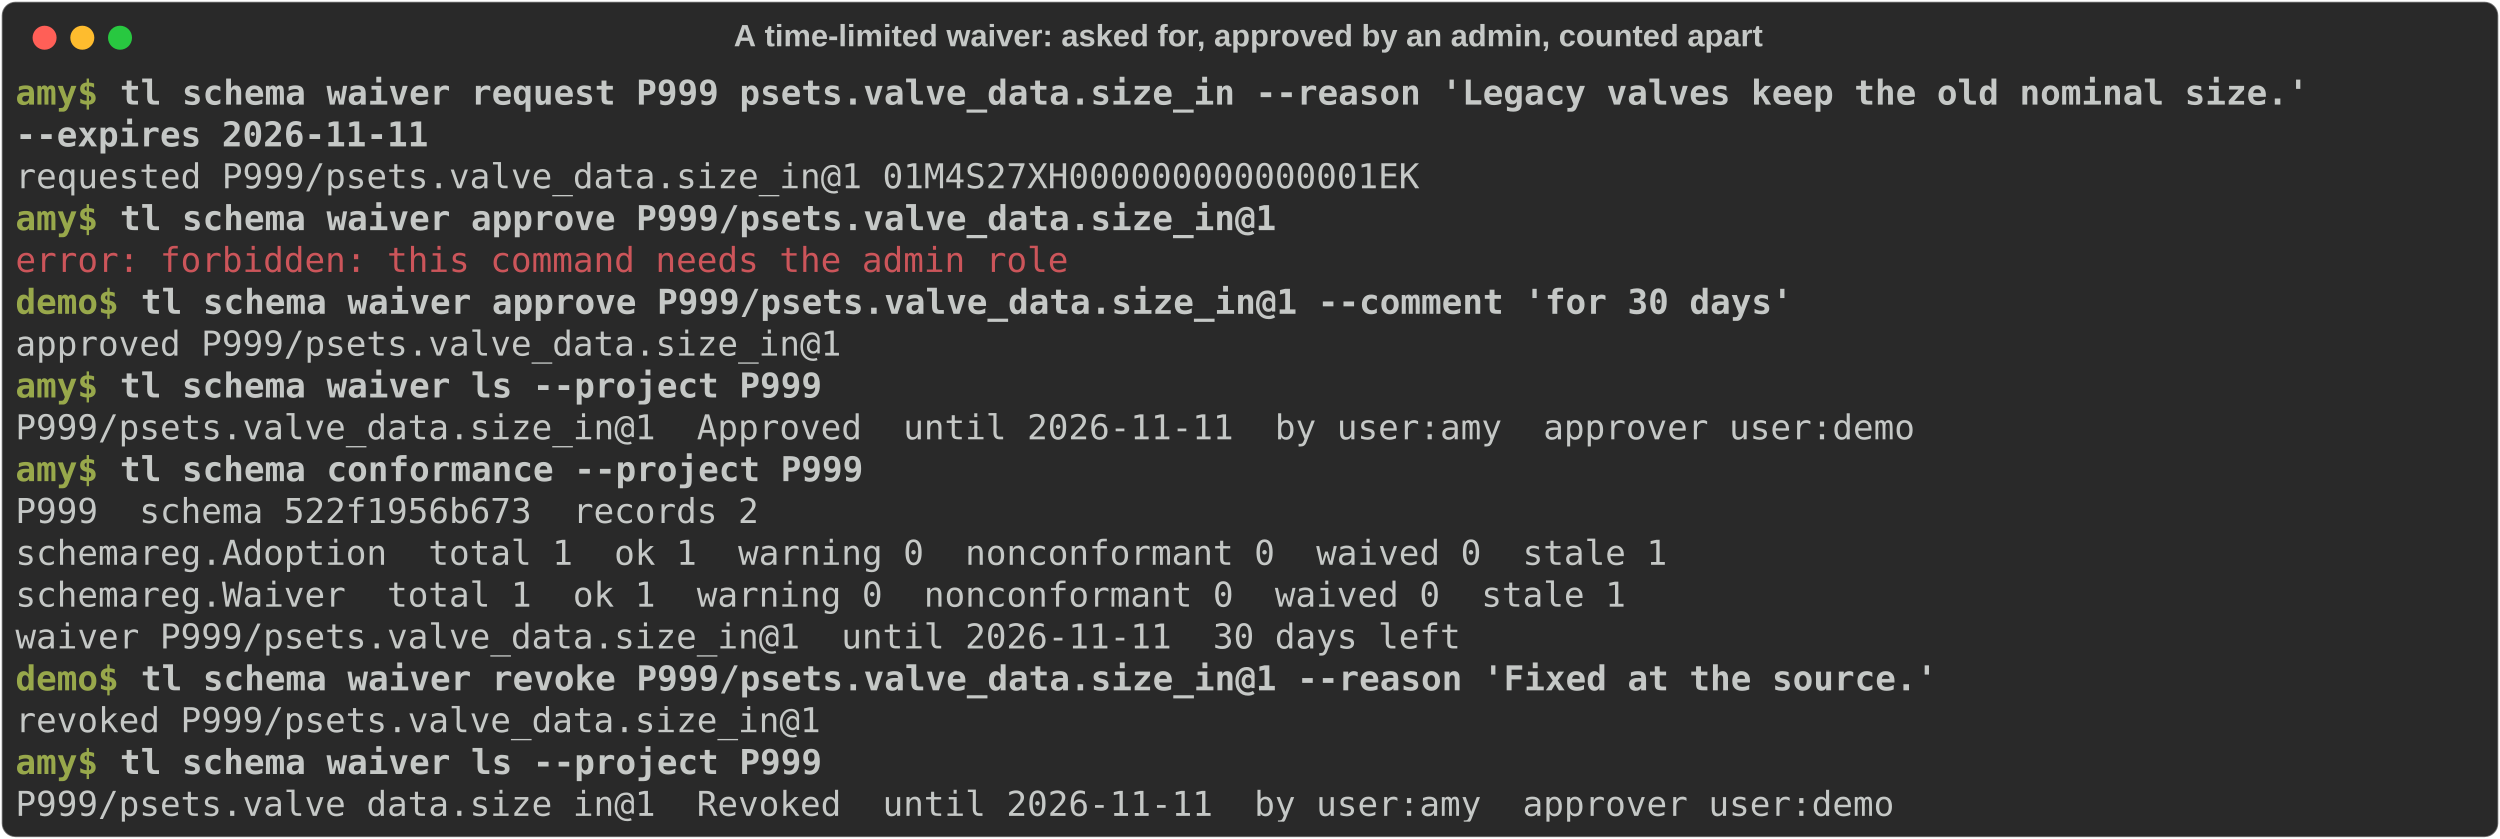
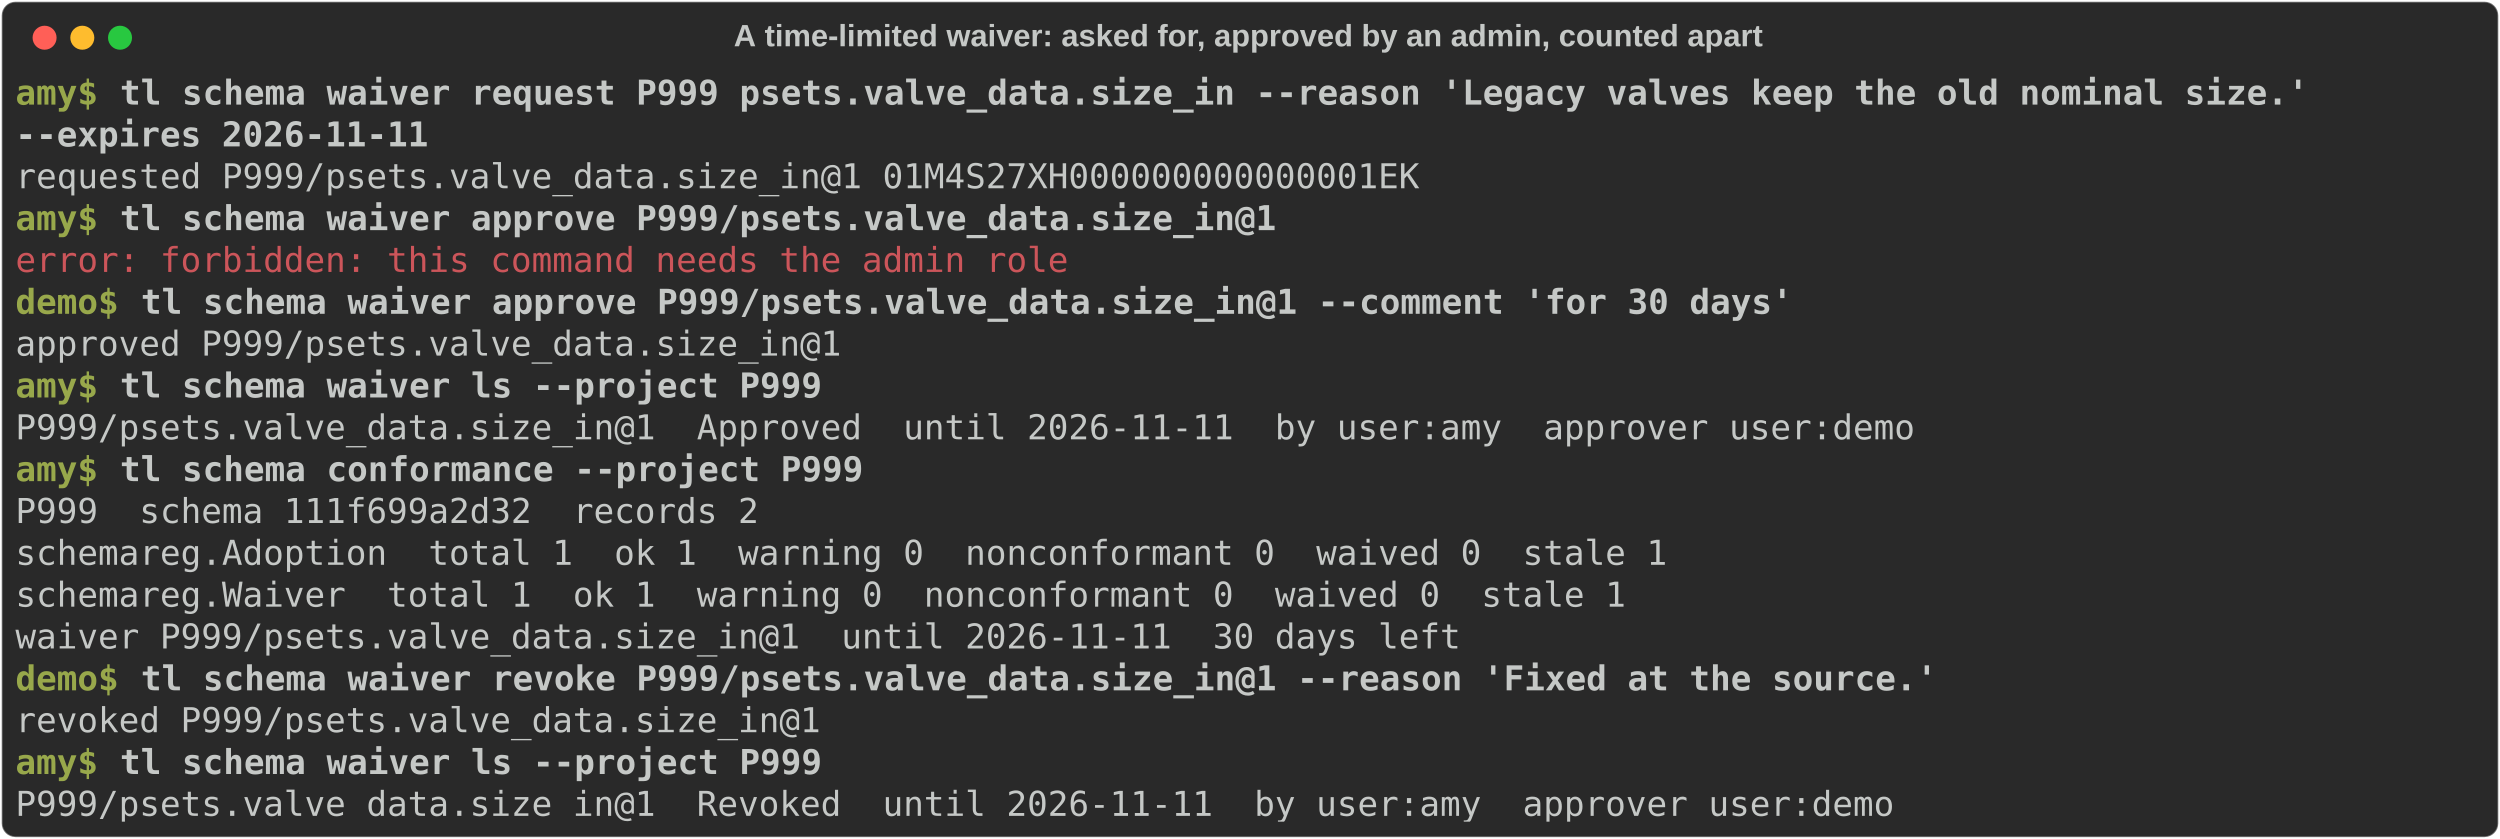
<svg xmlns="http://www.w3.org/2000/svg" class="rich-terminal" viewBox="0 0 1458 489.2">
  <style>

    
    

-     .terminal-1385636663-matrix {
+     .terminal-3825935198-matrix {
        font-family: Fira Code, monospace;
        font-size: 20px;
        line-height: 24.4px;
        font-variant-east-asian: full-width;
    }

-     .terminal-1385636663-title {
+     .terminal-3825935198-title {
        font-size: 18px;
        font-weight: bold;
        font-family: arial;
    }

-     .terminal-1385636663-r1 { fill: #98a84b;font-weight: bold }
- .terminal-1385636663-r2 { fill: #c5c8c6;font-weight: bold }
- .terminal-1385636663-r3 { fill: #c5c8c6 }
- .terminal-1385636663-r4 { fill: #cc555a }
+     .terminal-3825935198-r1 { fill: #98a84b;font-weight: bold }
+ .terminal-3825935198-r2 { fill: #c5c8c6;font-weight: bold }
+ .terminal-3825935198-r3 { fill: #c5c8c6 }
+ .terminal-3825935198-r4 { fill: #cc555a }
    </style>
  <defs>
-     <clipPath id="terminal-1385636663-clip-terminal">
+     <clipPath id="terminal-3825935198-clip-terminal">
      <rect x="0" y="0" width="1438.6" height="438.2" />
    </clipPath>
-     <clipPath id="terminal-1385636663-line-0">
+     <clipPath id="terminal-3825935198-line-0">
      <rect x="0" y="1.5" width="1439.6" height="24.65" />
    </clipPath>
-     <clipPath id="terminal-1385636663-line-1">
+     <clipPath id="terminal-3825935198-line-1">
      <rect x="0" y="25.9" width="1439.6" height="24.65" />
    </clipPath>
-     <clipPath id="terminal-1385636663-line-2">
+     <clipPath id="terminal-3825935198-line-2">
      <rect x="0" y="50.3" width="1439.6" height="24.65" />
    </clipPath>
-     <clipPath id="terminal-1385636663-line-3">
+     <clipPath id="terminal-3825935198-line-3">
      <rect x="0" y="74.7" width="1439.6" height="24.65" />
    </clipPath>
-     <clipPath id="terminal-1385636663-line-4">
+     <clipPath id="terminal-3825935198-line-4">
      <rect x="0" y="99.1" width="1439.6" height="24.65" />
    </clipPath>
-     <clipPath id="terminal-1385636663-line-5">
+     <clipPath id="terminal-3825935198-line-5">
      <rect x="0" y="123.5" width="1439.6" height="24.65" />
    </clipPath>
-     <clipPath id="terminal-1385636663-line-6">
+     <clipPath id="terminal-3825935198-line-6">
      <rect x="0" y="147.9" width="1439.6" height="24.65" />
    </clipPath>
-     <clipPath id="terminal-1385636663-line-7">
+     <clipPath id="terminal-3825935198-line-7">
      <rect x="0" y="172.3" width="1439.6" height="24.65" />
    </clipPath>
-     <clipPath id="terminal-1385636663-line-8">
+     <clipPath id="terminal-3825935198-line-8">
      <rect x="0" y="196.7" width="1439.6" height="24.65" />
    </clipPath>
-     <clipPath id="terminal-1385636663-line-9">
+     <clipPath id="terminal-3825935198-line-9">
      <rect x="0" y="221.1" width="1439.6" height="24.65" />
    </clipPath>
-     <clipPath id="terminal-1385636663-line-10">
+     <clipPath id="terminal-3825935198-line-10">
      <rect x="0" y="245.5" width="1439.6" height="24.65" />
    </clipPath>
-     <clipPath id="terminal-1385636663-line-11">
+     <clipPath id="terminal-3825935198-line-11">
      <rect x="0" y="269.9" width="1439.6" height="24.65" />
    </clipPath>
-     <clipPath id="terminal-1385636663-line-12">
+     <clipPath id="terminal-3825935198-line-12">
      <rect x="0" y="294.3" width="1439.6" height="24.65" />
    </clipPath>
-     <clipPath id="terminal-1385636663-line-13">
+     <clipPath id="terminal-3825935198-line-13">
      <rect x="0" y="318.7" width="1439.6" height="24.65" />
    </clipPath>
-     <clipPath id="terminal-1385636663-line-14">
+     <clipPath id="terminal-3825935198-line-14">
      <rect x="0" y="343.1" width="1439.6" height="24.65" />
    </clipPath>
-     <clipPath id="terminal-1385636663-line-15">
+     <clipPath id="terminal-3825935198-line-15">
      <rect x="0" y="367.5" width="1439.6" height="24.65" />
    </clipPath>
-     <clipPath id="terminal-1385636663-line-16">
+     <clipPath id="terminal-3825935198-line-16">
      <rect x="0" y="391.9" width="1439.6" height="24.65" />
    </clipPath>
  </defs>
  <rect fill="#292929" stroke="rgba(255,255,255,0.35)" stroke-width="1" x="1" y="1" width="1456" height="487.2" rx="8" />
-   <text class="terminal-1385636663-title" fill="#c5c8c6" text-anchor="middle" x="728" y="27">A time-limited waiver: asked for, approved by an admin, counted apart</text>
+   <text class="terminal-3825935198-title" fill="#c5c8c6" text-anchor="middle" x="728" y="27">A time-limited waiver: asked for, approved by an admin, counted apart</text>
  <g transform="translate(26,22)">
    <circle cx="0" cy="0" r="7" fill="#ff5f57" />
    <circle cx="22" cy="0" r="7" fill="#febc2e" />
    <circle cx="44" cy="0" r="7" fill="#28c840" />
  </g>
-   <g transform="translate(9, 41)" clip-path="url(#terminal-1385636663-clip-terminal)">
-     <g class="terminal-1385636663-matrix">
-       <text class="terminal-1385636663-r1" x="0" y="20" textLength="61" clip-path="url(#terminal-1385636663-line-0)">amy$ </text>
-       <text class="terminal-1385636663-r2" x="61" y="20" textLength="1305.4" clip-path="url(#terminal-1385636663-line-0)">tl schema waiver request P999 psets.valve_data.size_in --reason 'Legacy valves keep the old nominal size.' </text>
-       <text class="terminal-1385636663-r3" x="1439.6" y="20" textLength="12.2" clip-path="url(#terminal-1385636663-line-0)">
+   <g transform="translate(9, 41)" clip-path="url(#terminal-3825935198-clip-terminal)">
+     <g class="terminal-3825935198-matrix">
+       <text class="terminal-3825935198-r1" x="0" y="20" textLength="61" clip-path="url(#terminal-3825935198-line-0)">amy$ </text>
+       <text class="terminal-3825935198-r2" x="61" y="20" textLength="1305.4" clip-path="url(#terminal-3825935198-line-0)">tl schema waiver request P999 psets.valve_data.size_in --reason 'Legacy valves keep the old nominal size.' </text>
+       <text class="terminal-3825935198-r3" x="1439.6" y="20" textLength="12.2" clip-path="url(#terminal-3825935198-line-0)">
</text>
-       <text class="terminal-1385636663-r2" x="0" y="44.4" textLength="244" clip-path="url(#terminal-1385636663-line-1)">--expires 2026-11-11</text>
-       <text class="terminal-1385636663-r3" x="1439.6" y="44.4" textLength="12.2" clip-path="url(#terminal-1385636663-line-1)">
+       <text class="terminal-3825935198-r2" x="0" y="44.4" textLength="244" clip-path="url(#terminal-3825935198-line-1)">--expires 2026-11-11</text>
+       <text class="terminal-3825935198-r3" x="1439.6" y="44.4" textLength="12.2" clip-path="url(#terminal-3825935198-line-1)">
</text>
-       <text class="terminal-1385636663-r3" x="0" y="68.8" textLength="829.6" clip-path="url(#terminal-1385636663-line-2)">requested P999/psets.valve_data.size_in@1 01M4S27XH000000000000001EK</text>
-       <text class="terminal-1385636663-r3" x="1439.6" y="68.8" textLength="12.2" clip-path="url(#terminal-1385636663-line-2)">
+       <text class="terminal-3825935198-r3" x="0" y="68.8" textLength="829.6" clip-path="url(#terminal-3825935198-line-2)">requested P999/psets.valve_data.size_in@1 01M4S27XH000000000000001EK</text>
+       <text class="terminal-3825935198-r3" x="1439.6" y="68.8" textLength="12.2" clip-path="url(#terminal-3825935198-line-2)">
</text>
-       <text class="terminal-1385636663-r1" x="0" y="93.2" textLength="61" clip-path="url(#terminal-1385636663-line-3)">amy$ </text>
-       <text class="terminal-1385636663-r2" x="61" y="93.2" textLength="683.2" clip-path="url(#terminal-1385636663-line-3)">tl schema waiver approve P999/psets.valve_data.size_in@1</text>
-       <text class="terminal-1385636663-r3" x="1439.6" y="93.2" textLength="12.2" clip-path="url(#terminal-1385636663-line-3)">
+       <text class="terminal-3825935198-r1" x="0" y="93.2" textLength="61" clip-path="url(#terminal-3825935198-line-3)">amy$ </text>
+       <text class="terminal-3825935198-r2" x="61" y="93.2" textLength="683.2" clip-path="url(#terminal-3825935198-line-3)">tl schema waiver approve P999/psets.valve_data.size_in@1</text>
+       <text class="terminal-3825935198-r3" x="1439.6" y="93.2" textLength="12.2" clip-path="url(#terminal-3825935198-line-3)">
</text>
-       <text class="terminal-1385636663-r4" x="0" y="117.6" textLength="622.2" clip-path="url(#terminal-1385636663-line-4)">error: forbidden: this command needs the admin role</text>
-       <text class="terminal-1385636663-r3" x="1439.6" y="117.6" textLength="12.2" clip-path="url(#terminal-1385636663-line-4)">
+       <text class="terminal-3825935198-r4" x="0" y="117.6" textLength="622.2" clip-path="url(#terminal-3825935198-line-4)">error: forbidden: this command needs the admin role</text>
+       <text class="terminal-3825935198-r3" x="1439.6" y="117.6" textLength="12.2" clip-path="url(#terminal-3825935198-line-4)">
</text>
-       <text class="terminal-1385636663-r1" x="0" y="142" textLength="73.2" clip-path="url(#terminal-1385636663-line-5)">demo$ </text>
-       <text class="terminal-1385636663-r2" x="73.2" y="142" textLength="976" clip-path="url(#terminal-1385636663-line-5)">tl schema waiver approve P999/psets.valve_data.size_in@1 --comment 'for 30 days'</text>
-       <text class="terminal-1385636663-r3" x="1439.6" y="142" textLength="12.2" clip-path="url(#terminal-1385636663-line-5)">
+       <text class="terminal-3825935198-r1" x="0" y="142" textLength="73.2" clip-path="url(#terminal-3825935198-line-5)">demo$ </text>
+       <text class="terminal-3825935198-r2" x="73.2" y="142" textLength="976" clip-path="url(#terminal-3825935198-line-5)">tl schema waiver approve P999/psets.valve_data.size_in@1 --comment 'for 30 days'</text>
+       <text class="terminal-3825935198-r3" x="1439.6" y="142" textLength="12.2" clip-path="url(#terminal-3825935198-line-5)">
</text>
-       <text class="terminal-1385636663-r3" x="0" y="166.4" textLength="488" clip-path="url(#terminal-1385636663-line-6)">approved P999/psets.valve_data.size_in@1</text>
-       <text class="terminal-1385636663-r3" x="1439.6" y="166.4" textLength="12.2" clip-path="url(#terminal-1385636663-line-6)">
+       <text class="terminal-3825935198-r3" x="0" y="166.4" textLength="488" clip-path="url(#terminal-3825935198-line-6)">approved P999/psets.valve_data.size_in@1</text>
+       <text class="terminal-3825935198-r3" x="1439.6" y="166.4" textLength="12.2" clip-path="url(#terminal-3825935198-line-6)">
</text>
-       <text class="terminal-1385636663-r1" x="0" y="190.8" textLength="61" clip-path="url(#terminal-1385636663-line-7)">amy$ </text>
-       <text class="terminal-1385636663-r2" x="61" y="190.8" textLength="414.8" clip-path="url(#terminal-1385636663-line-7)">tl schema waiver ls --project P999</text>
-       <text class="terminal-1385636663-r3" x="1439.6" y="190.8" textLength="12.2" clip-path="url(#terminal-1385636663-line-7)">
+       <text class="terminal-3825935198-r1" x="0" y="190.8" textLength="61" clip-path="url(#terminal-3825935198-line-7)">amy$ </text>
+       <text class="terminal-3825935198-r2" x="61" y="190.8" textLength="414.8" clip-path="url(#terminal-3825935198-line-7)">tl schema waiver ls --project P999</text>
+       <text class="terminal-3825935198-r3" x="1439.6" y="190.8" textLength="12.2" clip-path="url(#terminal-3825935198-line-7)">
</text>
-       <text class="terminal-1385636663-r3" x="0" y="215.2" textLength="1122.4" clip-path="url(#terminal-1385636663-line-8)">P999/psets.valve_data.size_in@1  Approved  until 2026-11-11  by user:amy  approver user:demo</text>
-       <text class="terminal-1385636663-r3" x="1439.6" y="215.2" textLength="12.2" clip-path="url(#terminal-1385636663-line-8)">
+       <text class="terminal-3825935198-r3" x="0" y="215.2" textLength="1122.4" clip-path="url(#terminal-3825935198-line-8)">P999/psets.valve_data.size_in@1  Approved  until 2026-11-11  by user:amy  approver user:demo</text>
+       <text class="terminal-3825935198-r3" x="1439.6" y="215.2" textLength="12.2" clip-path="url(#terminal-3825935198-line-8)">
</text>
-       <text class="terminal-1385636663-r1" x="0" y="239.6" textLength="61" clip-path="url(#terminal-1385636663-line-9)">amy$ </text>
-       <text class="terminal-1385636663-r2" x="61" y="239.6" textLength="439.2" clip-path="url(#terminal-1385636663-line-9)">tl schema conformance --project P999</text>
-       <text class="terminal-1385636663-r3" x="1439.6" y="239.6" textLength="12.2" clip-path="url(#terminal-1385636663-line-9)">
+       <text class="terminal-3825935198-r1" x="0" y="239.6" textLength="61" clip-path="url(#terminal-3825935198-line-9)">amy$ </text>
+       <text class="terminal-3825935198-r2" x="61" y="239.6" textLength="439.2" clip-path="url(#terminal-3825935198-line-9)">tl schema conformance --project P999</text>
+       <text class="terminal-3825935198-r3" x="1439.6" y="239.6" textLength="12.2" clip-path="url(#terminal-3825935198-line-9)">
</text>
-       <text class="terminal-1385636663-r3" x="0" y="264" textLength="439.2" clip-path="url(#terminal-1385636663-line-10)">P999  schema 522f1956b673  records 2</text>
-       <text class="terminal-1385636663-r3" x="1439.6" y="264" textLength="12.2" clip-path="url(#terminal-1385636663-line-10)">
+       <text class="terminal-3825935198-r3" x="0" y="264" textLength="439.2" clip-path="url(#terminal-3825935198-line-10)">P999  schema 111f699a2d32  records 2</text>
+       <text class="terminal-3825935198-r3" x="1439.6" y="264" textLength="12.2" clip-path="url(#terminal-3825935198-line-10)">
</text>
-       <text class="terminal-1385636663-r3" x="0" y="288.4" textLength="976" clip-path="url(#terminal-1385636663-line-11)">schemareg.Adoption  total 1  ok 1  warning 0  nonconformant 0  waived 0  stale 1</text>
-       <text class="terminal-1385636663-r3" x="1439.6" y="288.4" textLength="12.2" clip-path="url(#terminal-1385636663-line-11)">
+       <text class="terminal-3825935198-r3" x="0" y="288.4" textLength="976" clip-path="url(#terminal-3825935198-line-11)">schemareg.Adoption  total 1  ok 1  warning 0  nonconformant 0  waived 0  stale 1</text>
+       <text class="terminal-3825935198-r3" x="1439.6" y="288.4" textLength="12.2" clip-path="url(#terminal-3825935198-line-11)">
</text>
-       <text class="terminal-1385636663-r3" x="0" y="312.8" textLength="951.6" clip-path="url(#terminal-1385636663-line-12)">schemareg.Waiver  total 1  ok 1  warning 0  nonconformant 0  waived 0  stale 1</text>
-       <text class="terminal-1385636663-r3" x="1439.6" y="312.8" textLength="12.2" clip-path="url(#terminal-1385636663-line-12)">
+       <text class="terminal-3825935198-r3" x="0" y="312.8" textLength="951.6" clip-path="url(#terminal-3825935198-line-12)">schemareg.Waiver  total 1  ok 1  warning 0  nonconformant 0  waived 0  stale 1</text>
+       <text class="terminal-3825935198-r3" x="1439.6" y="312.8" textLength="12.2" clip-path="url(#terminal-3825935198-line-12)">
</text>
-       <text class="terminal-1385636663-r3" x="0" y="337.2" textLength="854" clip-path="url(#terminal-1385636663-line-13)">waiver P999/psets.valve_data.size_in@1  until 2026-11-11  30 days left</text>
-       <text class="terminal-1385636663-r3" x="1439.6" y="337.2" textLength="12.2" clip-path="url(#terminal-1385636663-line-13)">
+       <text class="terminal-3825935198-r3" x="0" y="337.2" textLength="854" clip-path="url(#terminal-3825935198-line-13)">waiver P999/psets.valve_data.size_in@1  until 2026-11-11  30 days left</text>
+       <text class="terminal-3825935198-r3" x="1439.6" y="337.2" textLength="12.2" clip-path="url(#terminal-3825935198-line-13)">
</text>
-       <text class="terminal-1385636663-r1" x="0" y="361.6" textLength="73.2" clip-path="url(#terminal-1385636663-line-14)">demo$ </text>
-       <text class="terminal-1385636663-r2" x="73.2" y="361.6" textLength="1061.4" clip-path="url(#terminal-1385636663-line-14)">tl schema waiver revoke P999/psets.valve_data.size_in@1 --reason 'Fixed at the source.'</text>
-       <text class="terminal-1385636663-r3" x="1439.6" y="361.6" textLength="12.2" clip-path="url(#terminal-1385636663-line-14)">
+       <text class="terminal-3825935198-r1" x="0" y="361.6" textLength="73.2" clip-path="url(#terminal-3825935198-line-14)">demo$ </text>
+       <text class="terminal-3825935198-r2" x="73.2" y="361.6" textLength="1061.4" clip-path="url(#terminal-3825935198-line-14)">tl schema waiver revoke P999/psets.valve_data.size_in@1 --reason 'Fixed at the source.'</text>
+       <text class="terminal-3825935198-r3" x="1439.6" y="361.6" textLength="12.2" clip-path="url(#terminal-3825935198-line-14)">
</text>
-       <text class="terminal-1385636663-r3" x="0" y="386" textLength="475.8" clip-path="url(#terminal-1385636663-line-15)">revoked P999/psets.valve_data.size_in@1</text>
-       <text class="terminal-1385636663-r3" x="1439.6" y="386" textLength="12.2" clip-path="url(#terminal-1385636663-line-15)">
+       <text class="terminal-3825935198-r3" x="0" y="386" textLength="475.8" clip-path="url(#terminal-3825935198-line-15)">revoked P999/psets.valve_data.size_in@1</text>
+       <text class="terminal-3825935198-r3" x="1439.6" y="386" textLength="12.2" clip-path="url(#terminal-3825935198-line-15)">
</text>
-       <text class="terminal-1385636663-r1" x="0" y="410.4" textLength="61" clip-path="url(#terminal-1385636663-line-16)">amy$ </text>
-       <text class="terminal-1385636663-r2" x="61" y="410.4" textLength="414.8" clip-path="url(#terminal-1385636663-line-16)">tl schema waiver ls --project P999</text>
-       <text class="terminal-1385636663-r3" x="1439.6" y="410.4" textLength="12.2" clip-path="url(#terminal-1385636663-line-16)">
+       <text class="terminal-3825935198-r1" x="0" y="410.4" textLength="61" clip-path="url(#terminal-3825935198-line-16)">amy$ </text>
+       <text class="terminal-3825935198-r2" x="61" y="410.4" textLength="414.8" clip-path="url(#terminal-3825935198-line-16)">tl schema waiver ls --project P999</text>
+       <text class="terminal-3825935198-r3" x="1439.6" y="410.4" textLength="12.2" clip-path="url(#terminal-3825935198-line-16)">
</text>
-       <text class="terminal-1385636663-r3" x="0" y="434.8" textLength="1110.2" clip-path="url(#terminal-1385636663-line-17)">P999/psets.valve_data.size_in@1  Revoked  until 2026-11-11  by user:amy  approver user:demo</text>
-       <text class="terminal-1385636663-r3" x="1439.6" y="434.8" textLength="12.2" clip-path="url(#terminal-1385636663-line-17)">
+       <text class="terminal-3825935198-r3" x="0" y="434.8" textLength="1110.2" clip-path="url(#terminal-3825935198-line-17)">P999/psets.valve_data.size_in@1  Revoked  until 2026-11-11  by user:amy  approver user:demo</text>
+       <text class="terminal-3825935198-r3" x="1439.6" y="434.8" textLength="12.2" clip-path="url(#terminal-3825935198-line-17)">
</text>
    </g>
  </g>
</svg>
